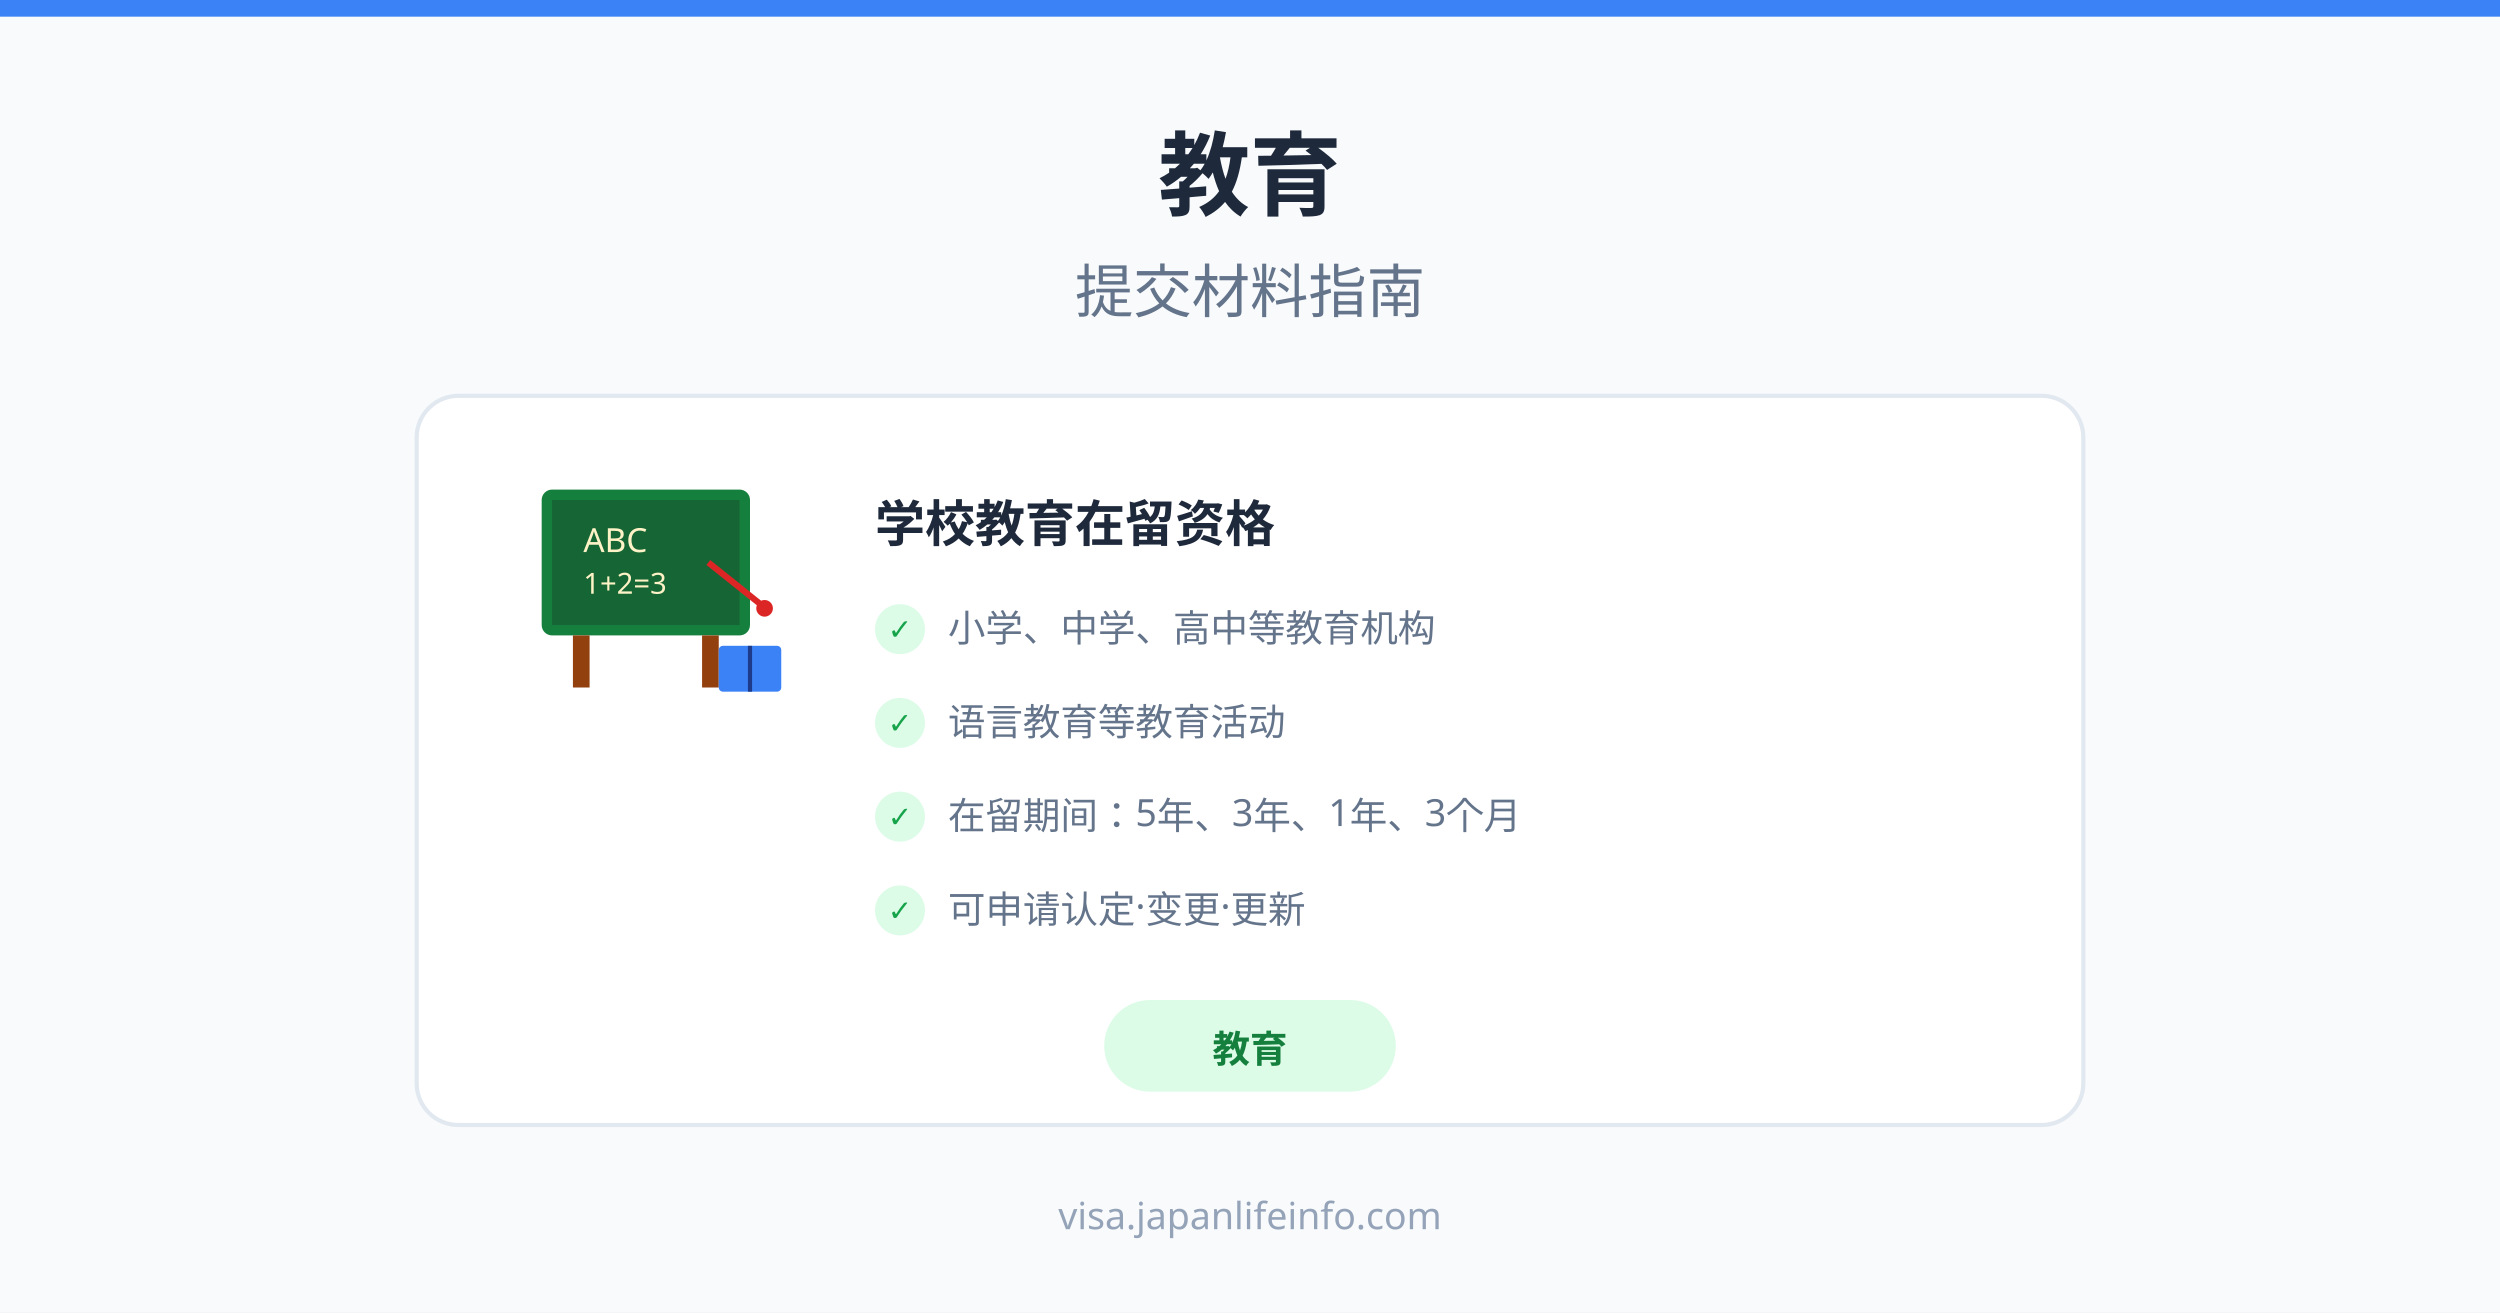
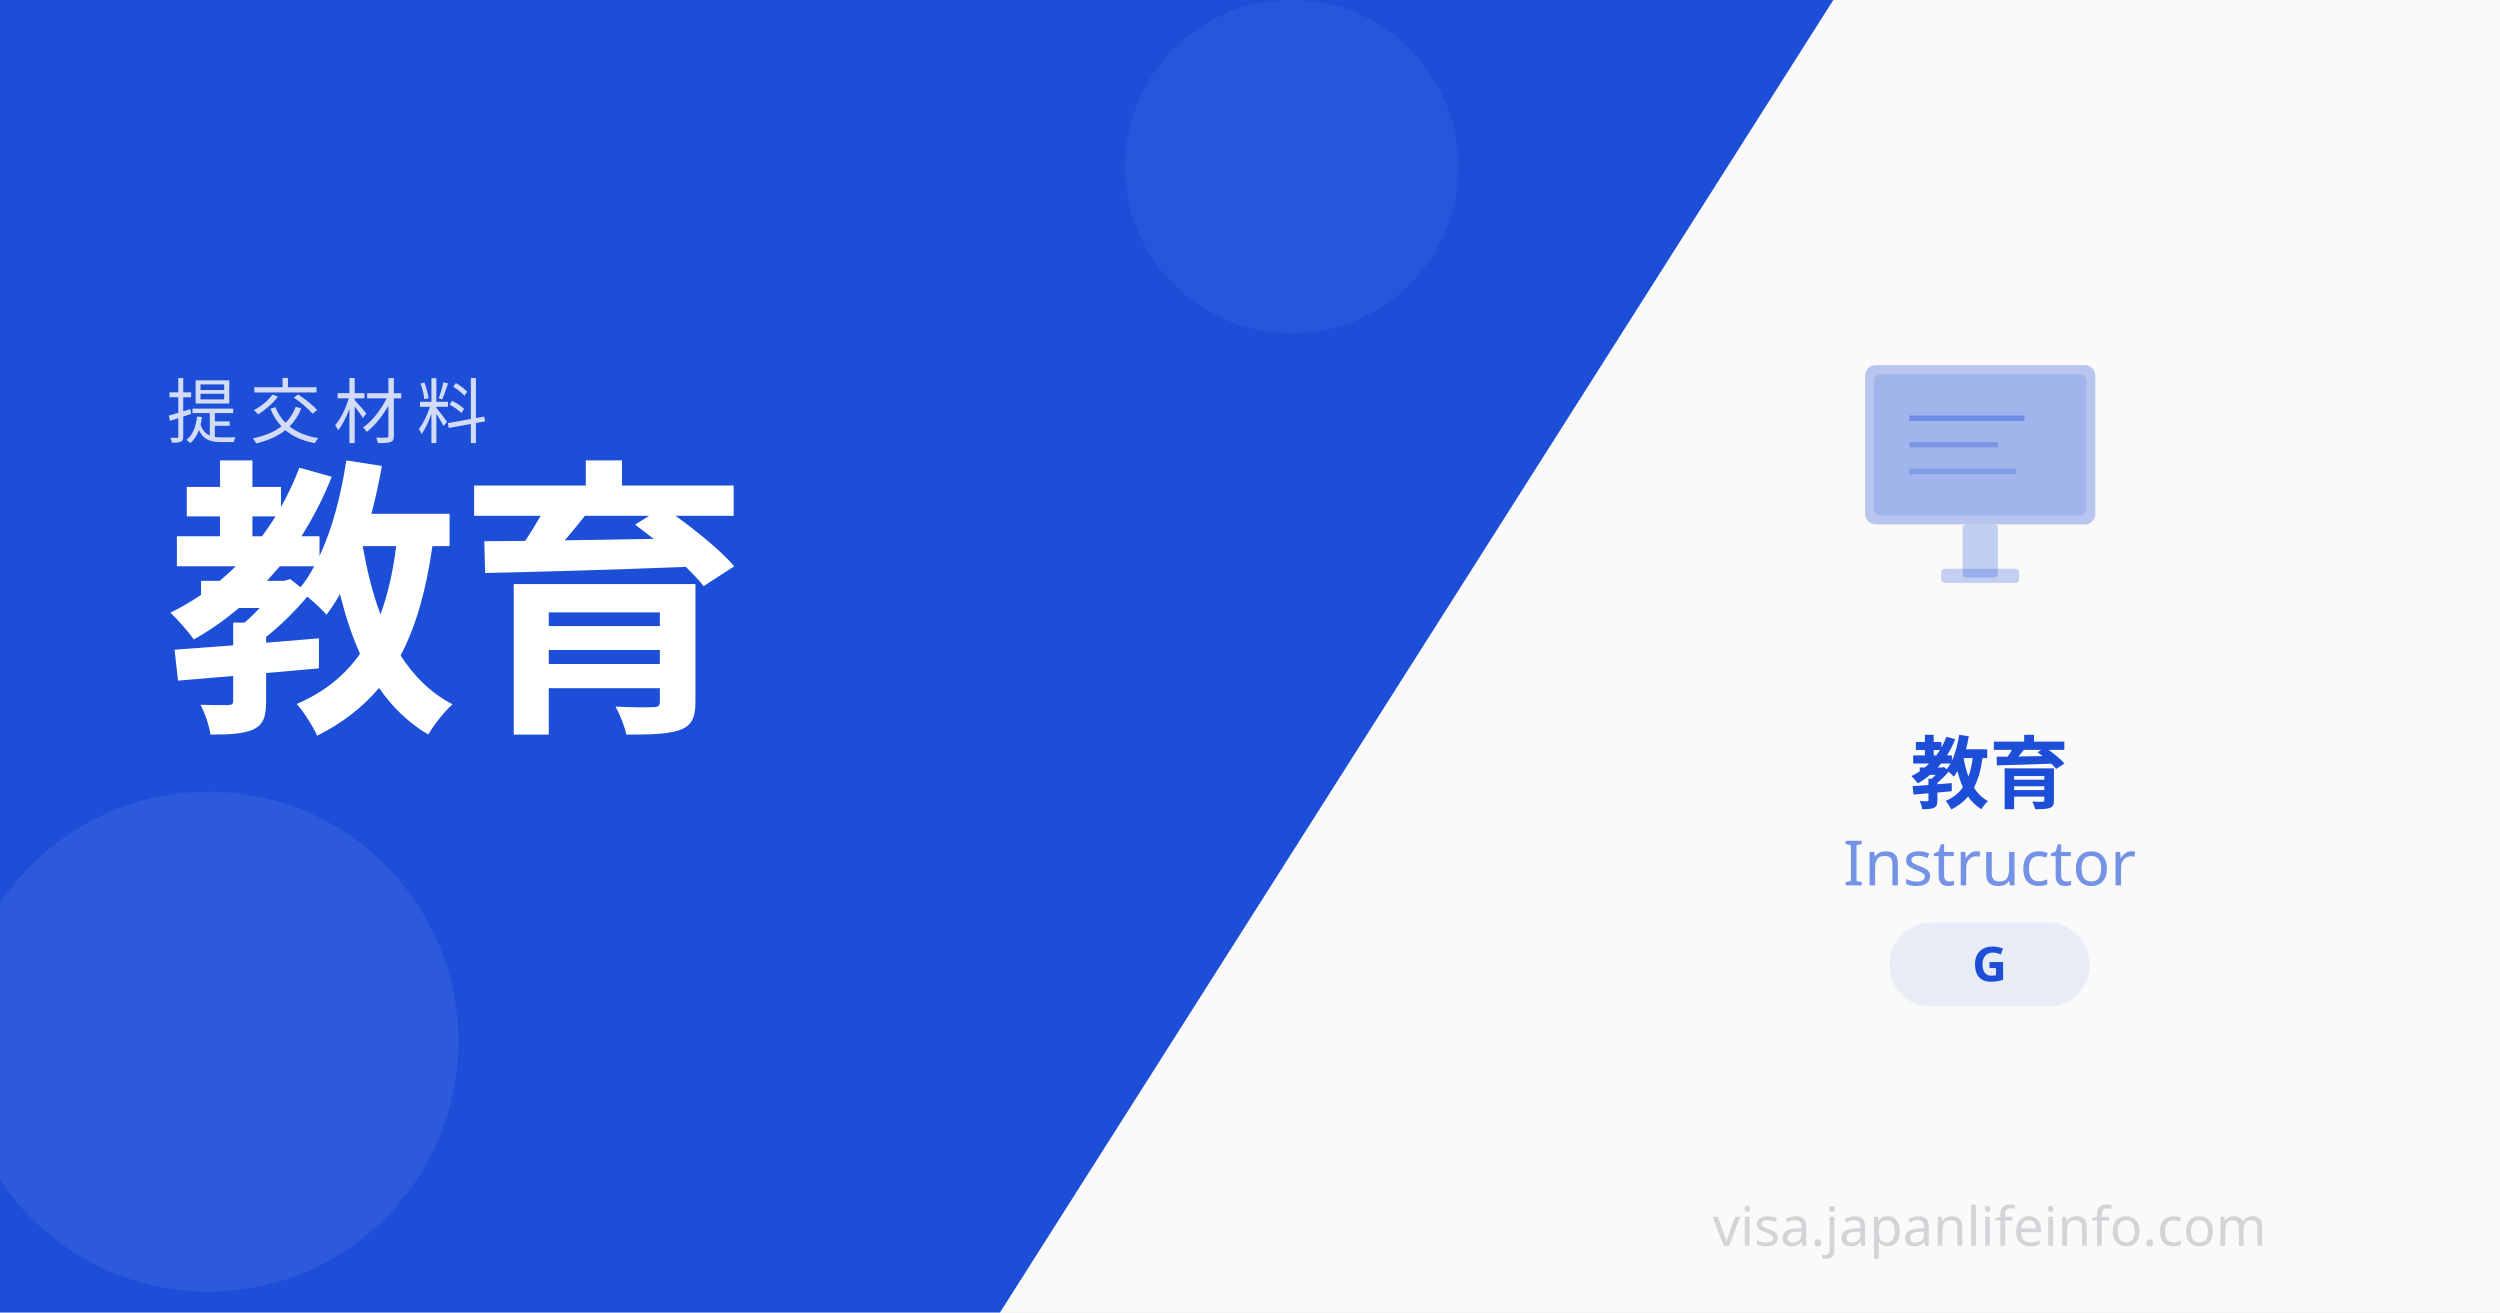
<svg xmlns="http://www.w3.org/2000/svg" width="1200" height="630" viewBox="0 0 1200 630" fill="none">
-   <rect width="1200" height="630" fill="#f8fafc" />
-   <rect width="1200" height="8" fill="url(#headerGradient)" />
-   <text x="600" y="100" text-anchor="middle" fill="#1e293b" font-family="sans-serif" font-size="44" font-weight="bold">教育</text>
-   <text x="600" y="150" text-anchor="middle" fill="#64748b" font-family="sans-serif" font-size="28">提交材料指南</text>
-   <g transform="translate(200, 190)">
-     <rect width="800" height="350" rx="20" fill="white" stroke="#e2e8f0" stroke-width="2" />
-     <g transform="translate(50, 30)">
-       <rect x="10" y="15" width="100" height="70" rx="5" fill="#15803d" />
-       <rect x="15" y="20" width="90" height="60" fill="#166534" />
-       <rect x="25" y="85" width="8" height="25" fill="#92400e" />
-       <rect x="87" y="85" width="8" height="25" fill="#92400e" />
-       <text x="30" y="45" fill="#fef3c7" font-family="sans-serif" font-size="16">ABC</text>
-       <text x="30" y="65" fill="#fef3c7" font-family="sans-serif" font-size="14">1+2=3</text>
-       <line x1="90" y1="50" x2="115" y2="70" stroke="#dc2626" stroke-width="3" />
-       <circle cx="117" cy="72" r="4" fill="#dc2626" />
-       <rect x="95" y="90" width="30" height="22" rx="2" fill="#3b82f6" />
-       <line x1="110" y1="90" x2="110" y2="112" stroke="#1e3a8a" stroke-width="2" />
-     </g>
-     <g transform="translate(220, 40)">
-       <text x="0" y="30" fill="#1e293b" font-family="sans-serif" font-size="24" font-weight="bold">学校教育在留资格</text>
-       <g transform="translate(0, 60)">
-         <circle cx="12" cy="12" r="12" fill="#dcfce7" />
-         <text x="12" y="17" text-anchor="middle" fill="#16a34a" font-family="sans-serif" font-size="14">✓</text>
-         <text x="35" y="18" fill="#64748b" font-family="sans-serif" font-size="18">小学、中学、高中等教育机构</text>
-       </g>
-       <g transform="translate(0, 105)">
-         <circle cx="12" cy="12" r="12" fill="#dcfce7" />
-         <text x="12" y="17" text-anchor="middle" fill="#16a34a" font-family="sans-serif" font-size="14">✓</text>
-         <text x="35" y="18" fill="#64748b" font-family="sans-serif" font-size="18">语言教育等教育活动</text>
-       </g>
-       <g transform="translate(0, 150)">
-         <circle cx="12" cy="12" r="12" fill="#dcfce7" />
-         <text x="12" y="17" text-anchor="middle" fill="#16a34a" font-family="sans-serif" font-size="14">✓</text>
-         <text x="35" y="18" fill="#64748b" font-family="sans-serif" font-size="18">在留期间：5年、3年、1年、3个月</text>
-       </g>
-       <g transform="translate(0, 195)">
-         <circle cx="12" cy="12" r="12" fill="#dcfce7" />
-         <text x="12" y="17" text-anchor="middle" fill="#16a34a" font-family="sans-serif" font-size="14">✓</text>
-         <text x="35" y="18" fill="#64748b" font-family="sans-serif" font-size="18">可申请认定·变更·更新</text>
-       </g>
-     </g>
-     <rect x="330" y="290" width="140" height="44" rx="22" fill="#dcfce7" />
-     <text x="400" y="320" text-anchor="middle" fill="#15803d" font-family="sans-serif" font-size="18" font-weight="bold">教育</text>
+   <defs>
+     <linearGradient id="splitGrad" x1="0" y1="0" x2="700" y2="630">
+       <stop offset="0%" stop-color="#1d4ed8" />
+       <stop offset="100%" stop-color="#4338ca" />
+     </linearGradient>
+     <clipPath id="diagClip">
+       <polygon points="0,0 880,0 480,630 0,630" />
+     </clipPath>
+   </defs>
+   <rect width="1200" height="630" fill="#fafafa" />
+   <polygon points="0,0 880,0 480,630 0,630" fill="url(#splitGrad)" />
+   <g clip-path="url(#diagClip)">
+     <circle cx="100" cy="500" r="120" fill="white" opacity="0.07" />
+     <circle cx="620" cy="80" r="80" fill="white" opacity="0.05" />
+     <text x="80" y="210" fill="white" font-family="'Noto Sans KR', 'Noto Sans JP', sans-serif" font-size="34" font-weight="500" letter-spacing="6" opacity="0.8">提交材料</text>
+     <text x="80" y="340" fill="white" font-family="'Noto Sans KR', 'Noto Sans JP', sans-serif" font-size="140" font-weight="900">教育</text>
  </g>
-   <text x="600" y="590" text-anchor="middle" fill="#94a3b8" font-family="sans-serif" font-size="18">visa.japanlifeinfo.com</text>
-   <defs>
-     <linearGradient id="headerGradient" x1="0" y1="0" x2="1200" y2="0">
-       <stop offset="0%" stop-color="#3b82f6" />
-       <stop offset="50%" stop-color="#8b5cf6" />
-       <stop offset="100%" stop-color="#10b981" />
-     </linearGradient>
-   </defs>
+   <g transform="translate(840, 120) scale(0.85)">
+     <rect x="65" y="65" width="130" height="90" rx="6" fill="#1d4ed8" opacity="0.3" />
+     <rect x="70" y="70" width="120" height="80" rx="4" fill="#1d4ed8" opacity="0.15" />
+     <line x1="90" y1="95" x2="155" y2="95" stroke="#1d4ed8" stroke-width="3" opacity="0.4" />
+     <line x1="90" y1="110" x2="140" y2="110" stroke="#1d4ed8" stroke-width="3" opacity="0.3" />
+     <line x1="90" y1="125" x2="150" y2="125" stroke="#1d4ed8" stroke-width="3" opacity="0.25" />
+     <rect x="120" y="155" width="20" height="30" rx="2" fill="#1d4ed8" opacity="0.25" />
+     <rect x="108" y="180" width="44" height="8" rx="2" fill="#1d4ed8" opacity="0.25" />
+   </g>
+   <text x="955" y="385" text-anchor="middle" fill="#1d4ed8" font-family="'Noto Serif JP', serif" font-size="38" font-weight="700">教育</text>
+   <text x="955" y="425" text-anchor="middle" fill="#1d4ed8" font-family="sans-serif" font-size="30" opacity="0.6">Instructor</text>
+   <rect x="907" y="443" width="96" height="40" rx="20" fill="#1d4ed8" opacity="0.08" stroke="#1d4ed8" stroke-width="1.5" stroke-opacity="0.2" />
+   <text x="955" y="471" text-anchor="middle" fill="#1d4ed8" font-family="sans-serif" font-size="23" font-weight="600">G</text>
+   <text x="955" y="598" text-anchor="middle" fill="#d4d4d8" font-family="sans-serif" font-size="26">visa.japanlifeinfo.com</text>
</svg>
